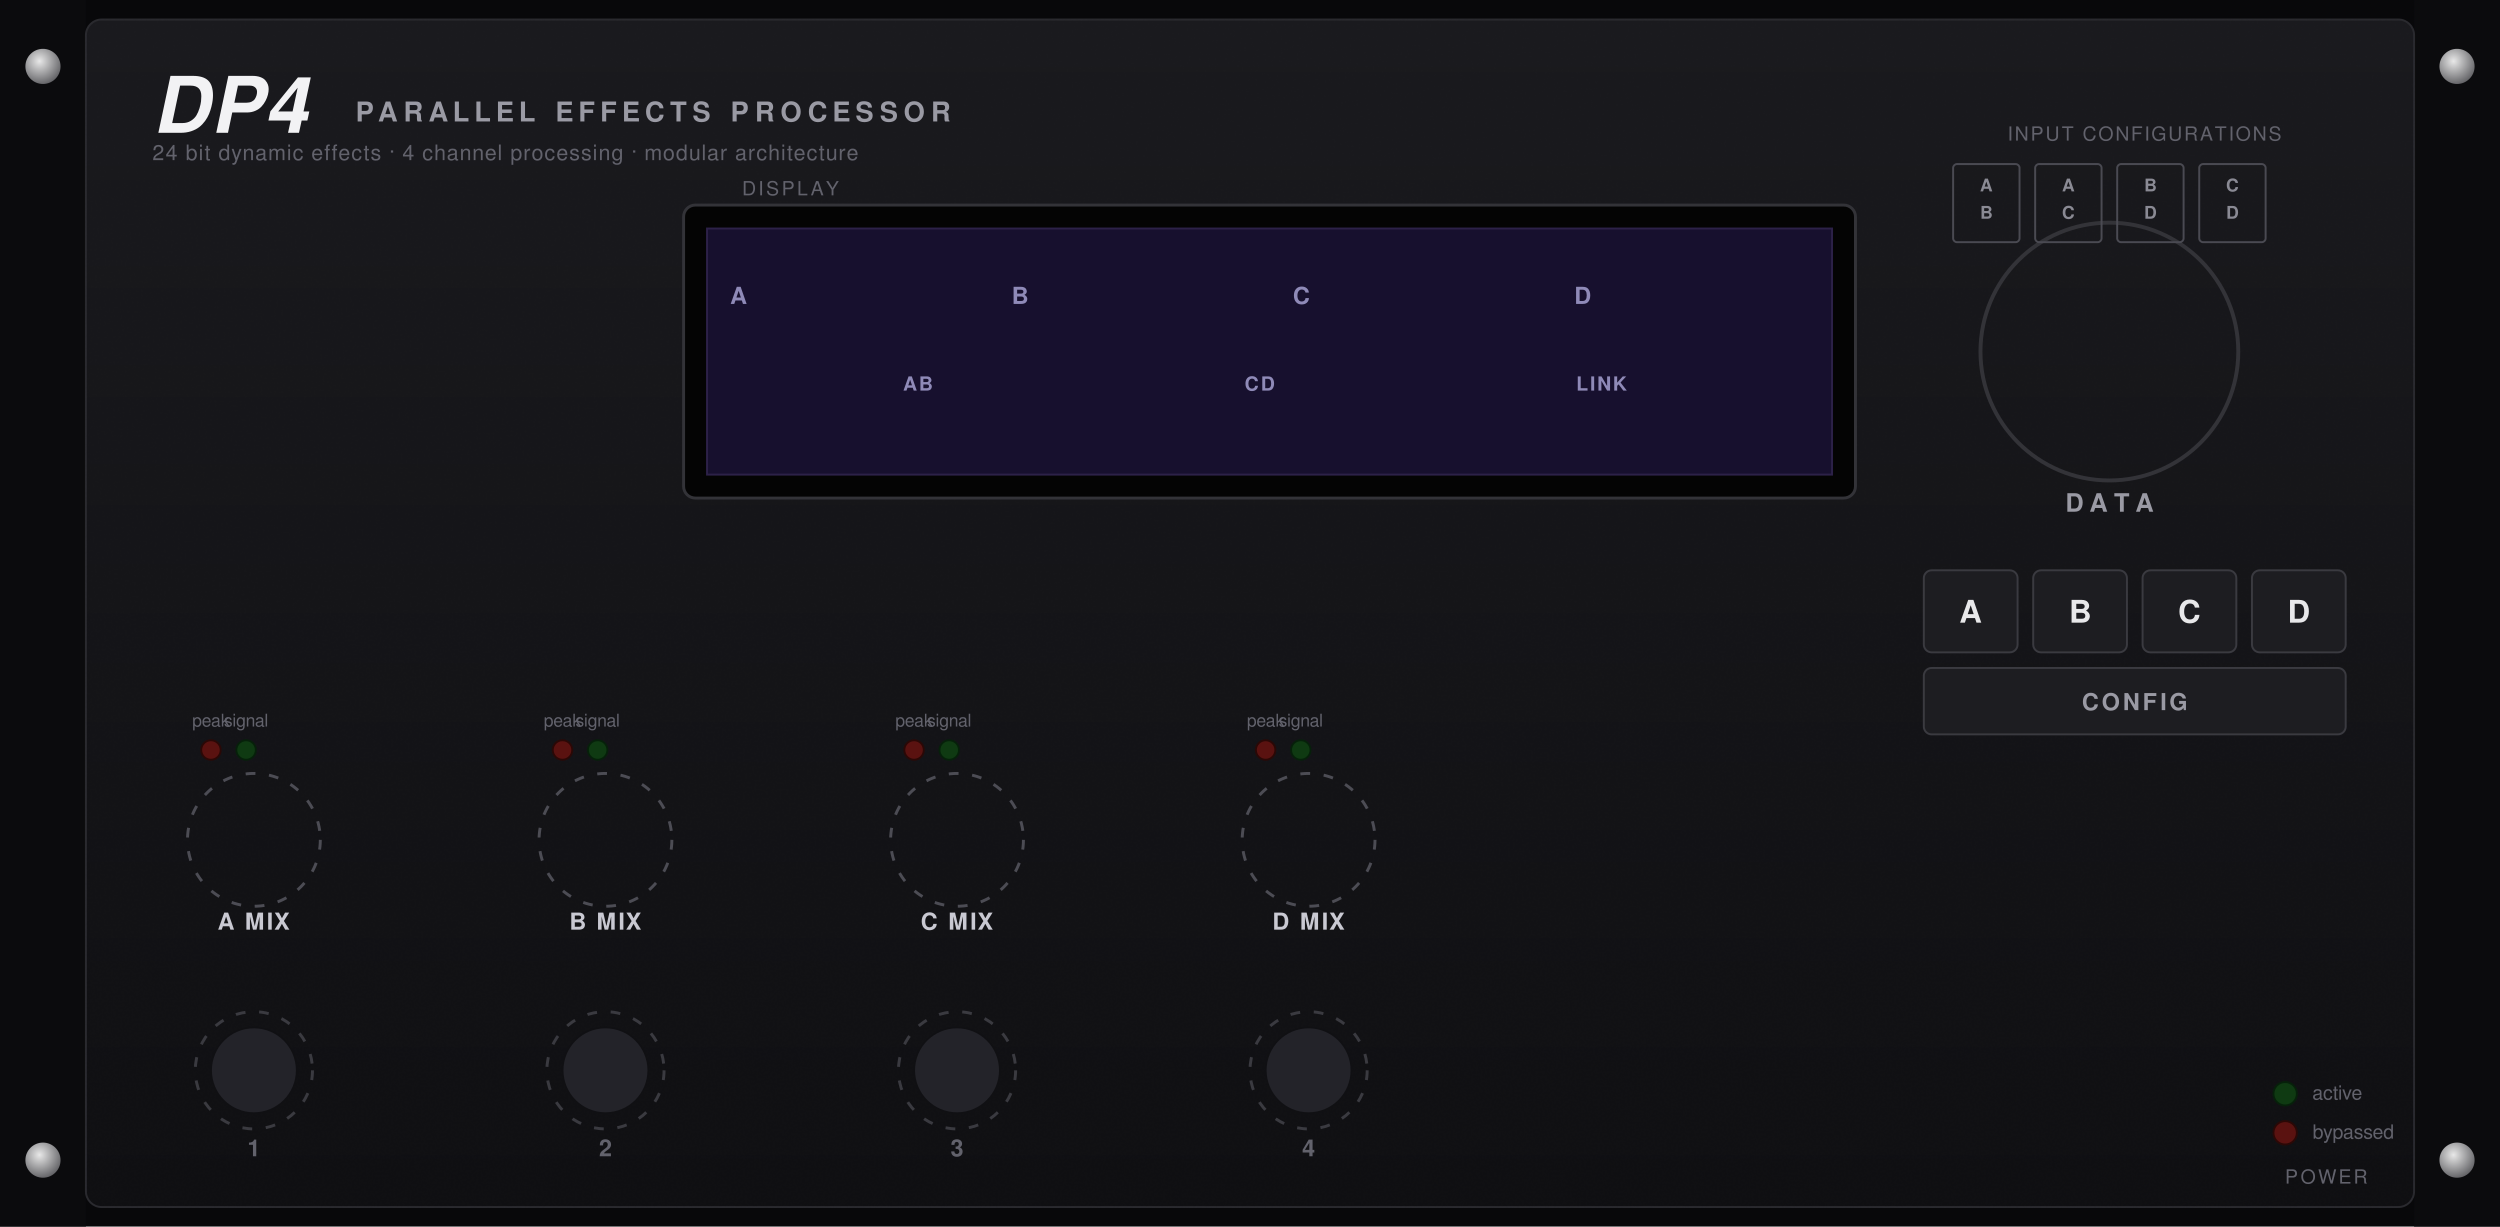
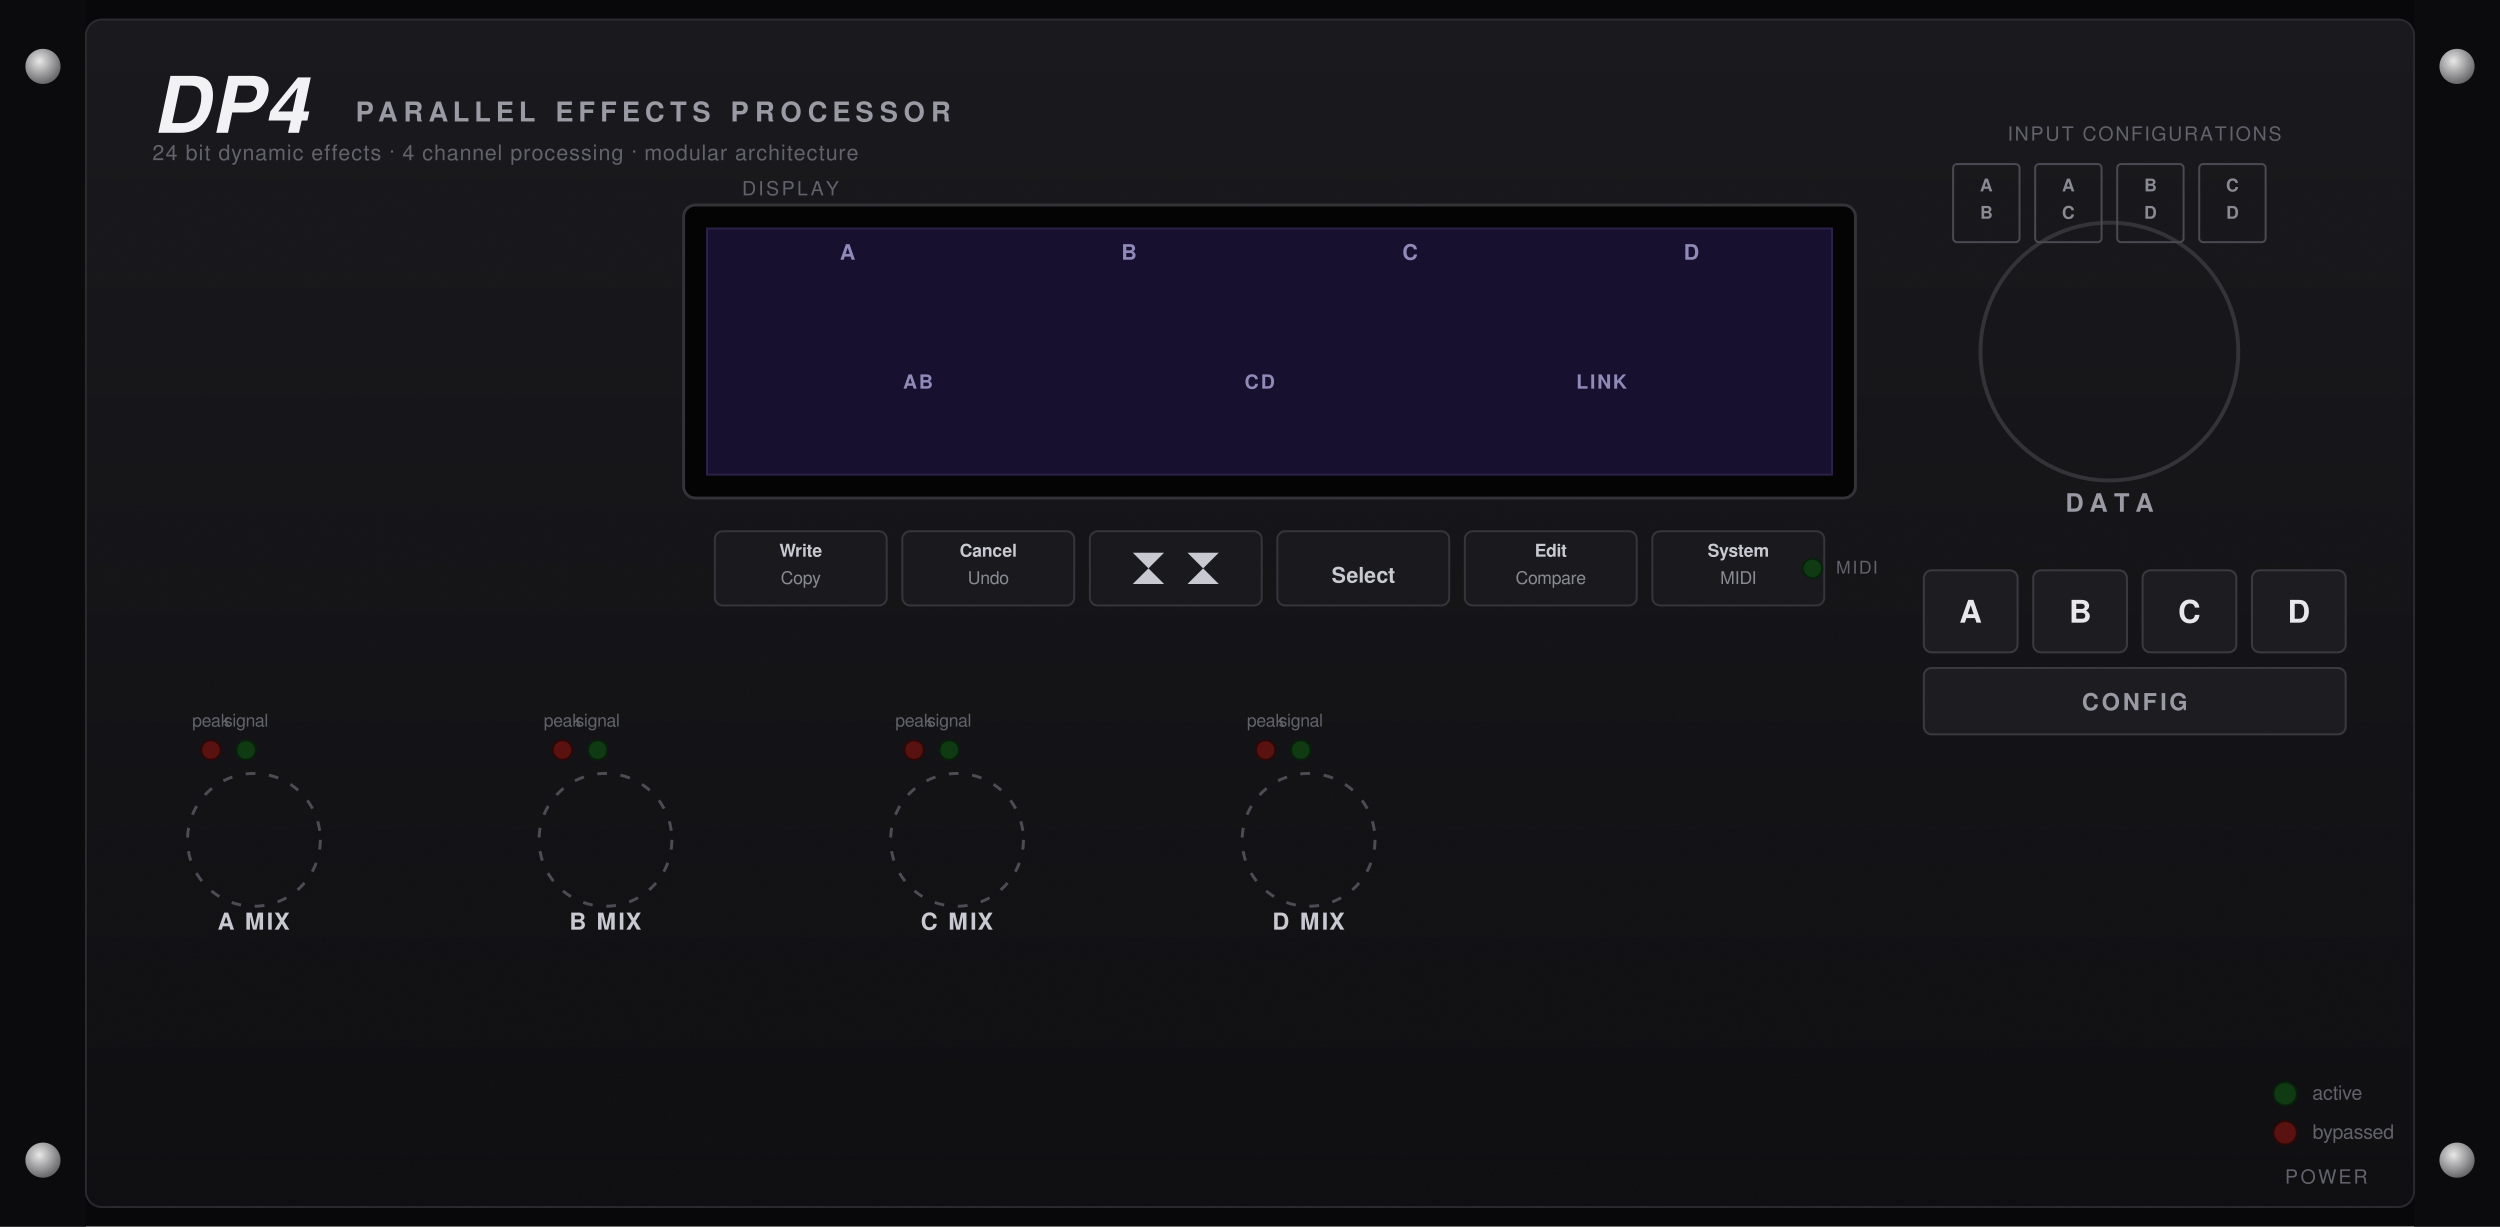
<svg xmlns="http://www.w3.org/2000/svg" width="1280" height="628" viewBox="0 0 1280 628">
  <defs>
    <linearGradient id="dpf" x1="0" y1="0" x2="0" y2="1">
      <stop offset="0" stop-color="#1b1b1f" />
      <stop offset="1" stop-color="#101013" />
    </linearGradient>
    <radialGradient id="dpsc" cx="0.4" cy="0.35" r="0.8">
      <stop offset="0" stop-color="#e8e8e8" />
      <stop offset="1" stop-color="#4a4a4e" />
    </radialGradient>
    <filter id="dpg" x="0" y="0" width="100%" height="100%">
      <feTurbulence type="fractalNoise" baseFrequency="0.85" numOctaves="2" seed="7" />
      <feColorMatrix values="0 0 0 0 0  0 0 0 0 0  0 0 0 0 0  0 0 0 0.06 0" />
    </filter>
  </defs>
  <rect x="0" y="0" width="1280" height="628" fill="#08080a" />
  <rect x="0" y="0" width="44" height="628" fill="#0b0b0d" />
  <rect x="1236" y="0" width="44" height="628" fill="#0b0b0d" />
  <circle cx="22" cy="34" r="9" fill="url(#dpsc)" />
  <circle cx="22" cy="594" r="9" fill="url(#dpsc)" />
  <circle cx="1258" cy="34" r="9" fill="url(#dpsc)" />
  <circle cx="1258" cy="594" r="9" fill="url(#dpsc)" />
  <rect x="44" y="10" width="1192" height="608" rx="8" fill="url(#dpf)" stroke="#2b2b30" stroke-width="1" />
  <rect x="44" y="10" width="1192" height="608" filter="url(#dpg)" />
  <text x="78" y="56" font-size="40" fill="#f2f2f4" text-anchor="start" dominant-baseline="central" style="font-family:FreeSans,Liberation Sans,Titillium Web,sans-serif;font-weight:800;font-style:italic;letter-spacing:0.02em;">DP4</text>
  <text x="182" y="58" font-size="14" fill="#9a9aa4" text-anchor="start" dominant-baseline="central" style="font-family:FreeSans,Liberation Sans,Titillium Web,sans-serif;font-weight:600;letter-spacing:0.22em;">PARALLEL EFFECTS PROCESSOR</text>
  <text x="78" y="82" font-size="11" fill="#62626c" text-anchor="start" style="font-family:FreeSans,Liberation Sans,Titillium Web,sans-serif;letter-spacing:0.06em;">24 bit dynamic effects · 4 channel processing · modular architecture</text>
  <rect x="350" y="105" width="600" height="150" rx="6" fill="#040404" stroke="#333338" stroke-width="1.5" />
  <rect x="362" y="117" width="576" height="126" fill="#17102e" />
  <rect x="362" y="117" width="576" height="126" fill="none" stroke="#2c2148" stroke-width="1" />
-   <text x="374" y="152" font-size="12" fill="#8f8ab8" text-anchor="start" dominant-baseline="central" style="font-family:FreeSans,Liberation Sans,Titillium Web,sans-serif;font-weight:700;">A</text>
-   <text x="518" y="152" font-size="12" fill="#8f8ab8" text-anchor="start" dominant-baseline="central" style="font-family:FreeSans,Liberation Sans,Titillium Web,sans-serif;font-weight:700;">B</text>
-   <text x="662" y="152" font-size="12" fill="#8f8ab8" text-anchor="start" dominant-baseline="central" style="font-family:FreeSans,Liberation Sans,Titillium Web,sans-serif;font-weight:700;">C</text>
-   <text x="806" y="152" font-size="12" fill="#8f8ab8" text-anchor="start" dominant-baseline="central" style="font-family:FreeSans,Liberation Sans,Titillium Web,sans-serif;font-weight:700;">D</text>
-   <text x="470" y="200" font-size="10" fill="#8f8ab8" text-anchor="middle" style="font-family:FreeSans,Liberation Sans,Titillium Web,sans-serif;font-weight:700;letter-spacing:0.1em;">AB</text>
-   <text x="645" y="200" font-size="10" fill="#8f8ab8" text-anchor="middle" style="font-family:FreeSans,Liberation Sans,Titillium Web,sans-serif;font-weight:700;letter-spacing:0.1em;">CD</text>
-   <text x="820" y="200" font-size="10" fill="#8f8ab8" text-anchor="middle" style="font-family:FreeSans,Liberation Sans,Titillium Web,sans-serif;font-weight:700;letter-spacing:0.1em;">LINK</text>
+   <g font-size="11" fill="#8f8ab8" text-anchor="middle" style="font-family:FreeSans,Liberation Sans,Titillium Web,sans-serif;font-weight:700;">
+     <text x="434" y="133">A</text>
+     <text x="578" y="133">B</text>
+     <text x="722" y="133">C</text>
+     <text x="866" y="133">D</text>
+   </g>
+   <text x="470" y="199" font-size="10" fill="#8f8ab8" text-anchor="middle" style="font-family:FreeSans,Liberation Sans,Titillium Web,sans-serif;font-weight:700;letter-spacing:0.1em;">AB</text>
+   <text x="645" y="199" font-size="10" fill="#8f8ab8" text-anchor="middle" style="font-family:FreeSans,Liberation Sans,Titillium Web,sans-serif;font-weight:700;letter-spacing:0.1em;">CD</text>
+   <text x="820" y="199" font-size="10" fill="#8f8ab8" text-anchor="middle" style="font-family:FreeSans,Liberation Sans,Titillium Web,sans-serif;font-weight:700;letter-spacing:0.1em;">LINK</text>
  <text x="380" y="100" font-size="10" fill="#62626c" text-anchor="start" style="font-family:FreeSans,Liberation Sans,Titillium Web,sans-serif;letter-spacing:0.14em;">DISPLAY</text>
  <circle cx="1080" cy="180" r="66" fill="none" stroke="#333338" stroke-width="2" />
  <text x="1080" y="262" font-size="13" fill="#9a9aa4" text-anchor="middle" style="font-family:FreeSans,Liberation Sans,Titillium Web,sans-serif;font-weight:700;letter-spacing:0.28em;">DATA</text>
  <text x="1098" y="72" font-size="10" fill="#62626c" text-anchor="middle" style="font-family:FreeSans,Liberation Sans,Titillium Web,sans-serif;letter-spacing:0.1em;">INPUT CONFIGURATIONS</text>
  <g stroke="#4a4a52" stroke-width="1" fill="none">
    <rect x="1000" y="84" width="34" height="40" rx="2" />
    <rect x="1042" y="84" width="34" height="40" rx="2" />
    <rect x="1084" y="84" width="34" height="40" rx="2" />
    <rect x="1126" y="84" width="34" height="40" rx="2" />
  </g>
  <g font-size="9" fill="#8a8a94" text-anchor="middle" style="font-family:FreeSans,Liberation Sans,Titillium Web,sans-serif;font-weight:700;">
    <text x="1017" y="98">A</text>
    <text x="1017" y="112">B</text>
    <text x="1059" y="98">A</text>
    <text x="1059" y="112">C</text>
    <text x="1101" y="98">B</text>
    <text x="1101" y="112">D</text>
    <text x="1143" y="98">C</text>
    <text x="1143" y="112">D</text>
  </g>
  <g>
    <rect x="985" y="292" width="48" height="42" rx="4" fill="#1d1d21" stroke="#3a3a40" />
    <rect x="1041" y="292" width="48" height="42" rx="4" fill="#1d1d21" stroke="#3a3a40" />
    <rect x="1097" y="292" width="48" height="42" rx="4" fill="#1d1d21" stroke="#3a3a40" />
    <rect x="1153" y="292" width="48" height="42" rx="4" fill="#1d1d21" stroke="#3a3a40" />
  </g>
  <g font-size="16" fill="#e8e8ea" text-anchor="middle" dominant-baseline="central" style="font-family:FreeSans,Liberation Sans,Titillium Web,sans-serif;font-weight:700;">
    <text x="1009" y="314">A</text>
    <text x="1065" y="314">B</text>
    <text x="1121" y="314">C</text>
    <text x="1177" y="314">D</text>
  </g>
  <rect x="985" y="342" width="216" height="34" rx="4" fill="#1d1d21" stroke="#3a3a40" />
  <text x="1093" y="360" font-size="12" fill="#9a9aa4" text-anchor="middle" dominant-baseline="central" style="font-family:FreeSans,Liberation Sans,Titillium Web,sans-serif;font-weight:700;letter-spacing:0.14em;">CONFIG</text>
  <g>
    <circle cx="108" cy="384" r="5" fill="#5a1210" stroke="#2a0806" />
    <circle cx="126" cy="384" r="5" fill="#0f3a12" stroke="#06200a" />
    <circle cx="288" cy="384" r="5" fill="#5a1210" stroke="#2a0806" />
    <circle cx="306" cy="384" r="5" fill="#0f3a12" stroke="#06200a" />
    <circle cx="468" cy="384" r="5" fill="#5a1210" stroke="#2a0806" />
    <circle cx="486" cy="384" r="5" fill="#0f3a12" stroke="#06200a" />
    <circle cx="648" cy="384" r="5" fill="#5a1210" stroke="#2a0806" />
    <circle cx="666" cy="384" r="5" fill="#0f3a12" stroke="#06200a" />
  </g>
  <g font-size="9" fill="#62626c" text-anchor="middle" style="font-family:FreeSans,Liberation Sans,Titillium Web,sans-serif;">
    <text x="108" y="372">peak</text>
    <text x="126" y="372">signal</text>
    <text x="288" y="372">peak</text>
    <text x="306" y="372">signal</text>
    <text x="468" y="372">peak</text>
    <text x="486" y="372">signal</text>
    <text x="648" y="372">peak</text>
    <text x="666" y="372">signal</text>
  </g>
  <g fill="none" stroke="#4c4c54" stroke-width="1.5">
    <circle cx="130" cy="430" r="34" stroke-dasharray="5 7" />
    <circle cx="310" cy="430" r="34" stroke-dasharray="5 7" />
    <circle cx="490" cy="430" r="34" stroke-dasharray="5 7" />
    <circle cx="670" cy="430" r="34" stroke-dasharray="5 7" />
  </g>
  <g font-size="12" fill="#c9c9d2" text-anchor="middle" style="font-family:FreeSans,Liberation Sans,Titillium Web,sans-serif;font-weight:700;letter-spacing:0.08em;">
    <text x="130" y="476">A MIX</text>
    <text x="310" y="476">B MIX</text>
    <text x="490" y="476">C MIX</text>
    <text x="670" y="476">D MIX</text>
  </g>
-   <g fill="none" stroke="#3a3a40" stroke-width="1.5">
-     <circle cx="130" cy="548" r="30" stroke-dasharray="5 7" />
-     <circle cx="310" cy="548" r="30" stroke-dasharray="5 7" />
-     <circle cx="490" cy="548" r="30" stroke-dasharray="5 7" />
-     <circle cx="670" cy="548" r="30" stroke-dasharray="5 7" />
+   <g>
+     <rect x="366" y="272" width="88" height="38" rx="4" fill="#1a1a1e" stroke="#35353c" />
+     <text x="410" y="285" font-size="9" fill="#c9c9d2" text-anchor="middle" style="font-family:FreeSans,Liberation Sans,Titillium Web,sans-serif;font-weight:700;">Write</text>
+     <text x="410" y="299" font-size="9" fill="#8a8a94" text-anchor="middle" style="font-family:FreeSans,Liberation Sans,Titillium Web,sans-serif;">Copy</text>
+     <rect x="462" y="272" width="88" height="38" rx="4" fill="#1a1a1e" stroke="#35353c" />
+     <text x="506" y="285" font-size="9" fill="#c9c9d2" text-anchor="middle" style="font-family:FreeSans,Liberation Sans,Titillium Web,sans-serif;font-weight:700;">Cancel</text>
+     <text x="506" y="299" font-size="9" fill="#8a8a94" text-anchor="middle" style="font-family:FreeSans,Liberation Sans,Titillium Web,sans-serif;">Undo</text>
+     <rect x="558" y="272" width="88" height="38" rx="4" fill="#1a1a1e" stroke="#35353c" />
+     <polygon points="588,291 580,283 596,283" fill="#c9c9d2" />
+     <polygon points="588,291 580,299 596,299" fill="#c9c9d2" />
+     <polygon points="616,291 624,283 608,283" fill="#c9c9d2" />
+     <polygon points="616,291 624,299 608,299" fill="#c9c9d2" />
+     <rect x="654" y="272" width="88" height="38" rx="4" fill="#1a1a1e" stroke="#35353c" />
+     <text x="698" y="295" font-size="11" fill="#c9c9d2" text-anchor="middle" dominant-baseline="central" style="font-family:FreeSans,Liberation Sans,Titillium Web,sans-serif;font-weight:700;">Select</text>
+     <rect x="750" y="272" width="88" height="38" rx="4" fill="#1a1a1e" stroke="#35353c" />
+     <text x="794" y="285" font-size="9" fill="#c9c9d2" text-anchor="middle" style="font-family:FreeSans,Liberation Sans,Titillium Web,sans-serif;font-weight:700;">Edit</text>
+     <text x="794" y="299" font-size="9" fill="#8a8a94" text-anchor="middle" style="font-family:FreeSans,Liberation Sans,Titillium Web,sans-serif;">Compare</text>
+     <rect x="846" y="272" width="88" height="38" rx="4" fill="#1a1a1e" stroke="#35353c" />
+     <text x="890" y="285" font-size="9" fill="#c9c9d2" text-anchor="middle" style="font-family:FreeSans,Liberation Sans,Titillium Web,sans-serif;font-weight:700;">System</text>
+     <text x="890" y="299" font-size="9" fill="#8a8a94" text-anchor="middle" style="font-family:FreeSans,Liberation Sans,Titillium Web,sans-serif;">MIDI</text>
  </g>
-   <g fill="#232329" stroke="#101013">
-     <circle cx="130" cy="548" r="22" />
-     <circle cx="310" cy="548" r="22" />
-     <circle cx="490" cy="548" r="22" />
-     <circle cx="670" cy="548" r="22" />
-   </g>
-   <g font-size="12" fill="#62626c" text-anchor="middle" style="font-family:FreeSans,Liberation Sans,Titillium Web,sans-serif;font-weight:700;">
-     <text x="130" y="592">1</text>
-     <text x="310" y="592">2</text>
-     <text x="490" y="592">3</text>
-     <text x="670" y="592">4</text>
-   </g>
+   <circle cx="928" cy="291" r="5" fill="#0f3a12" stroke="#06200a" />
+   <text x="940" y="291" font-size="9" fill="#62626c" dominant-baseline="central" style="font-family:FreeSans,Liberation Sans,Titillium Web,sans-serif;letter-spacing:0.1em;">MIDI</text>
  <circle cx="1170" cy="560" r="6" fill="#0f3a12" stroke="#06200a" />
  <text x="1184" y="560" font-size="10" fill="#62626c" dominant-baseline="central" style="font-family:FreeSans,Liberation Sans,Titillium Web,sans-serif;">active</text>
  <circle cx="1170" cy="580" r="6" fill="#5a1210" stroke="#2a0806" />
  <text x="1184" y="580" font-size="10" fill="#62626c" dominant-baseline="central" style="font-family:FreeSans,Liberation Sans,Titillium Web,sans-serif;">bypassed</text>
  <text x="1170" y="606" font-size="10" fill="#62626c" style="font-family:FreeSans,Liberation Sans,Titillium Web,sans-serif;letter-spacing:0.14em;">POWER</text>
</svg>
